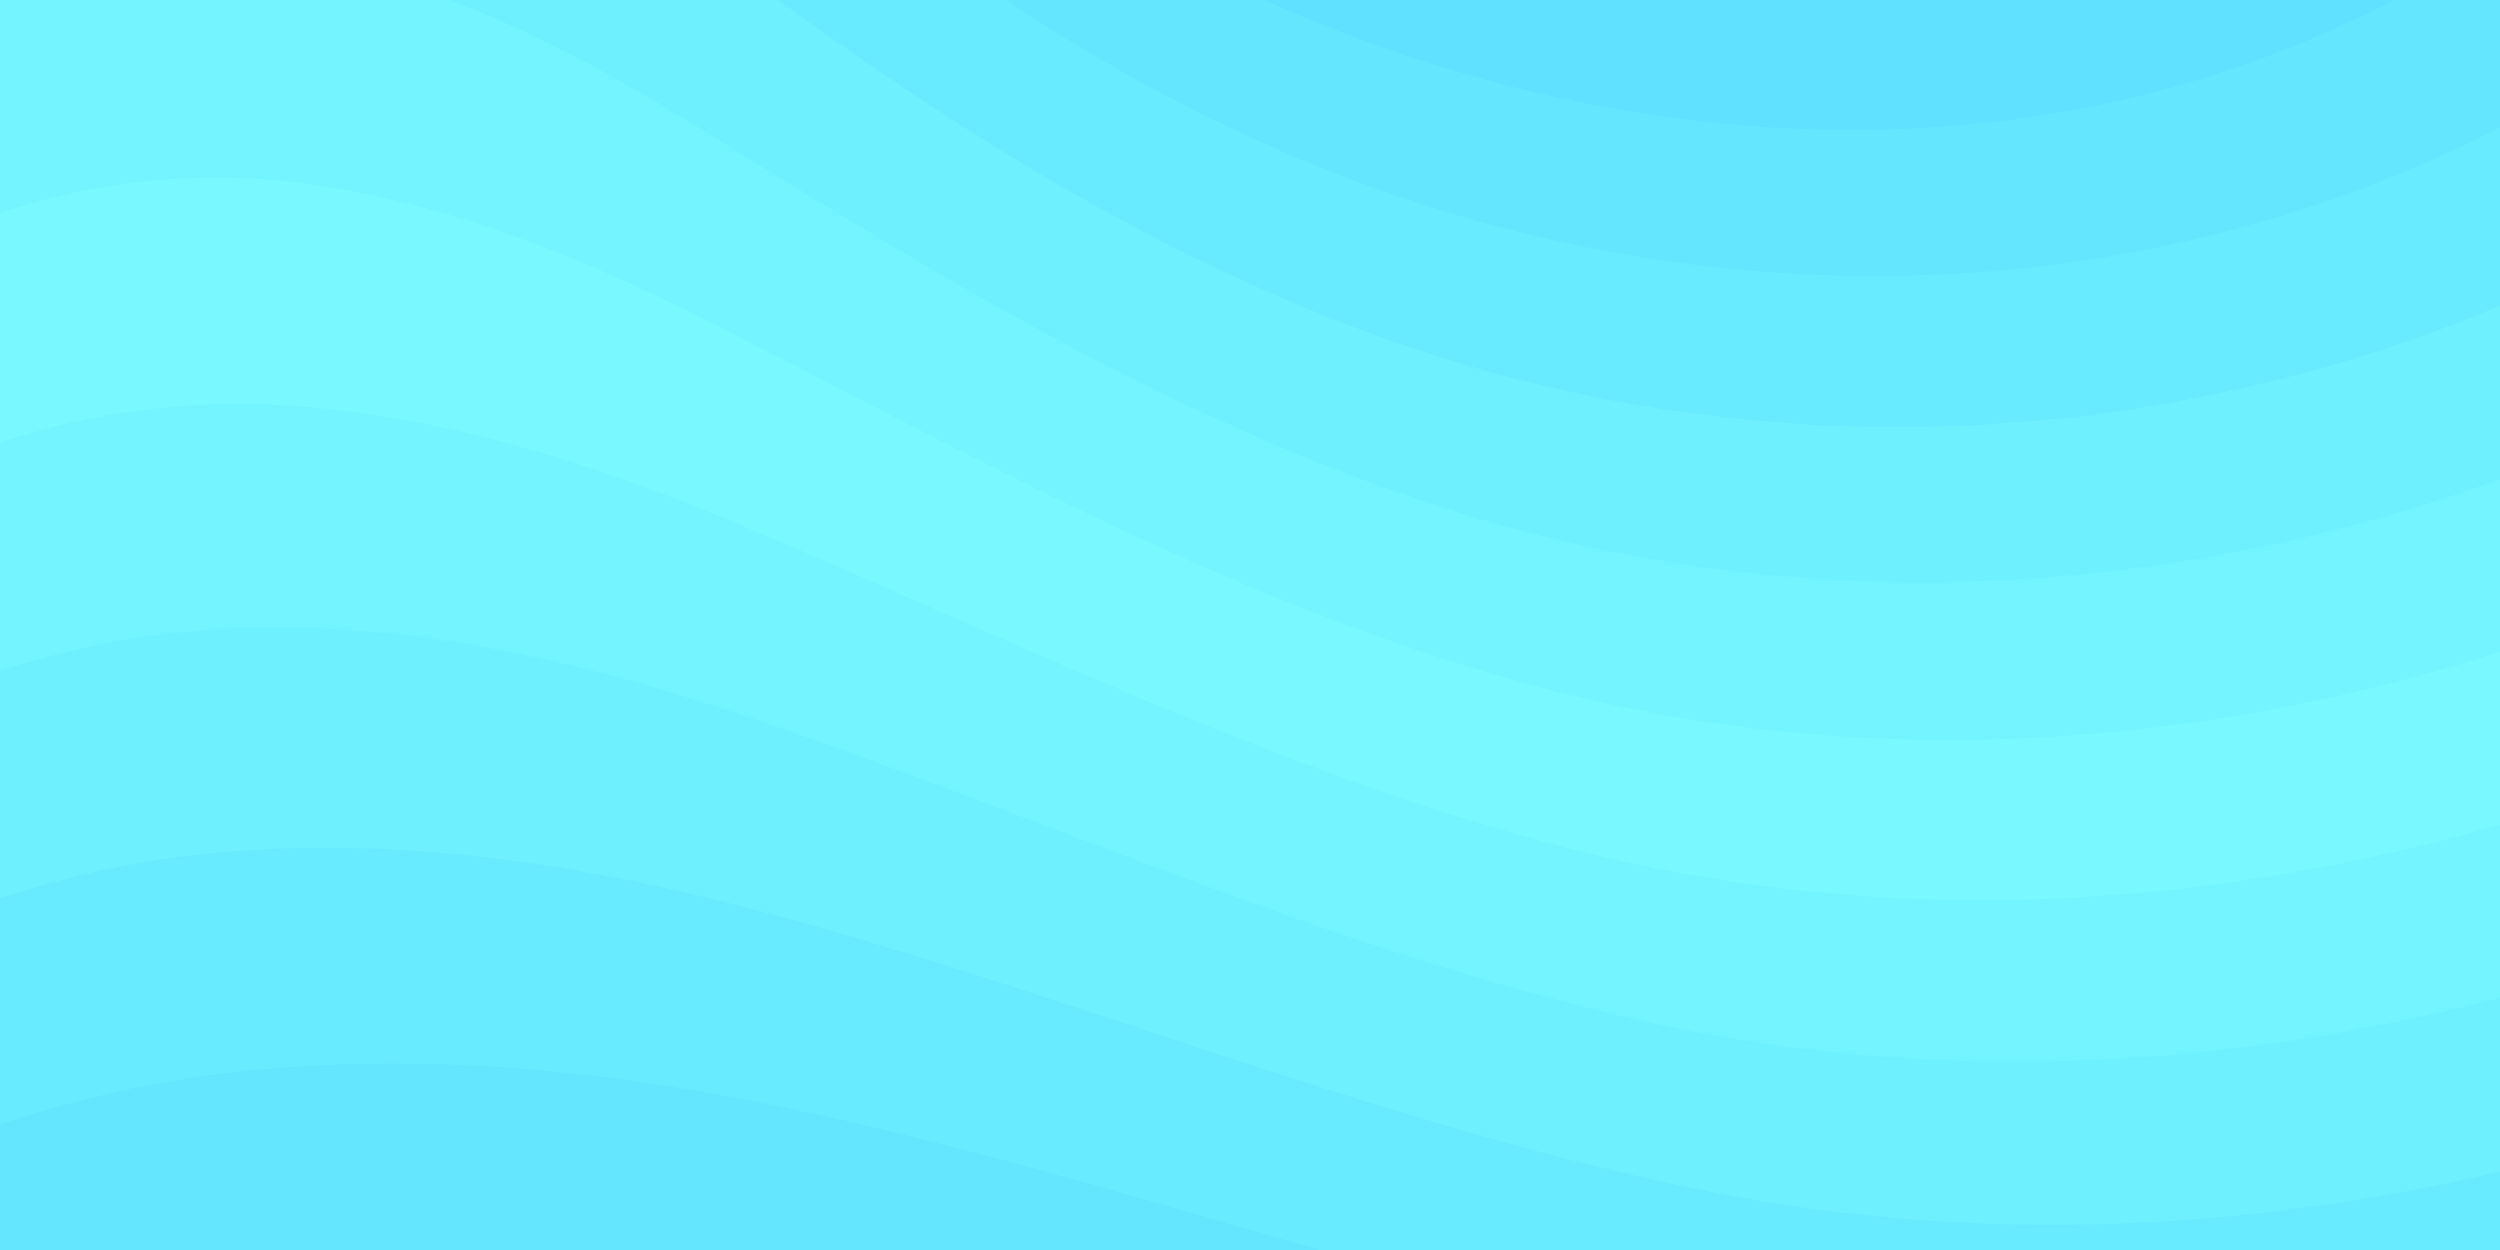
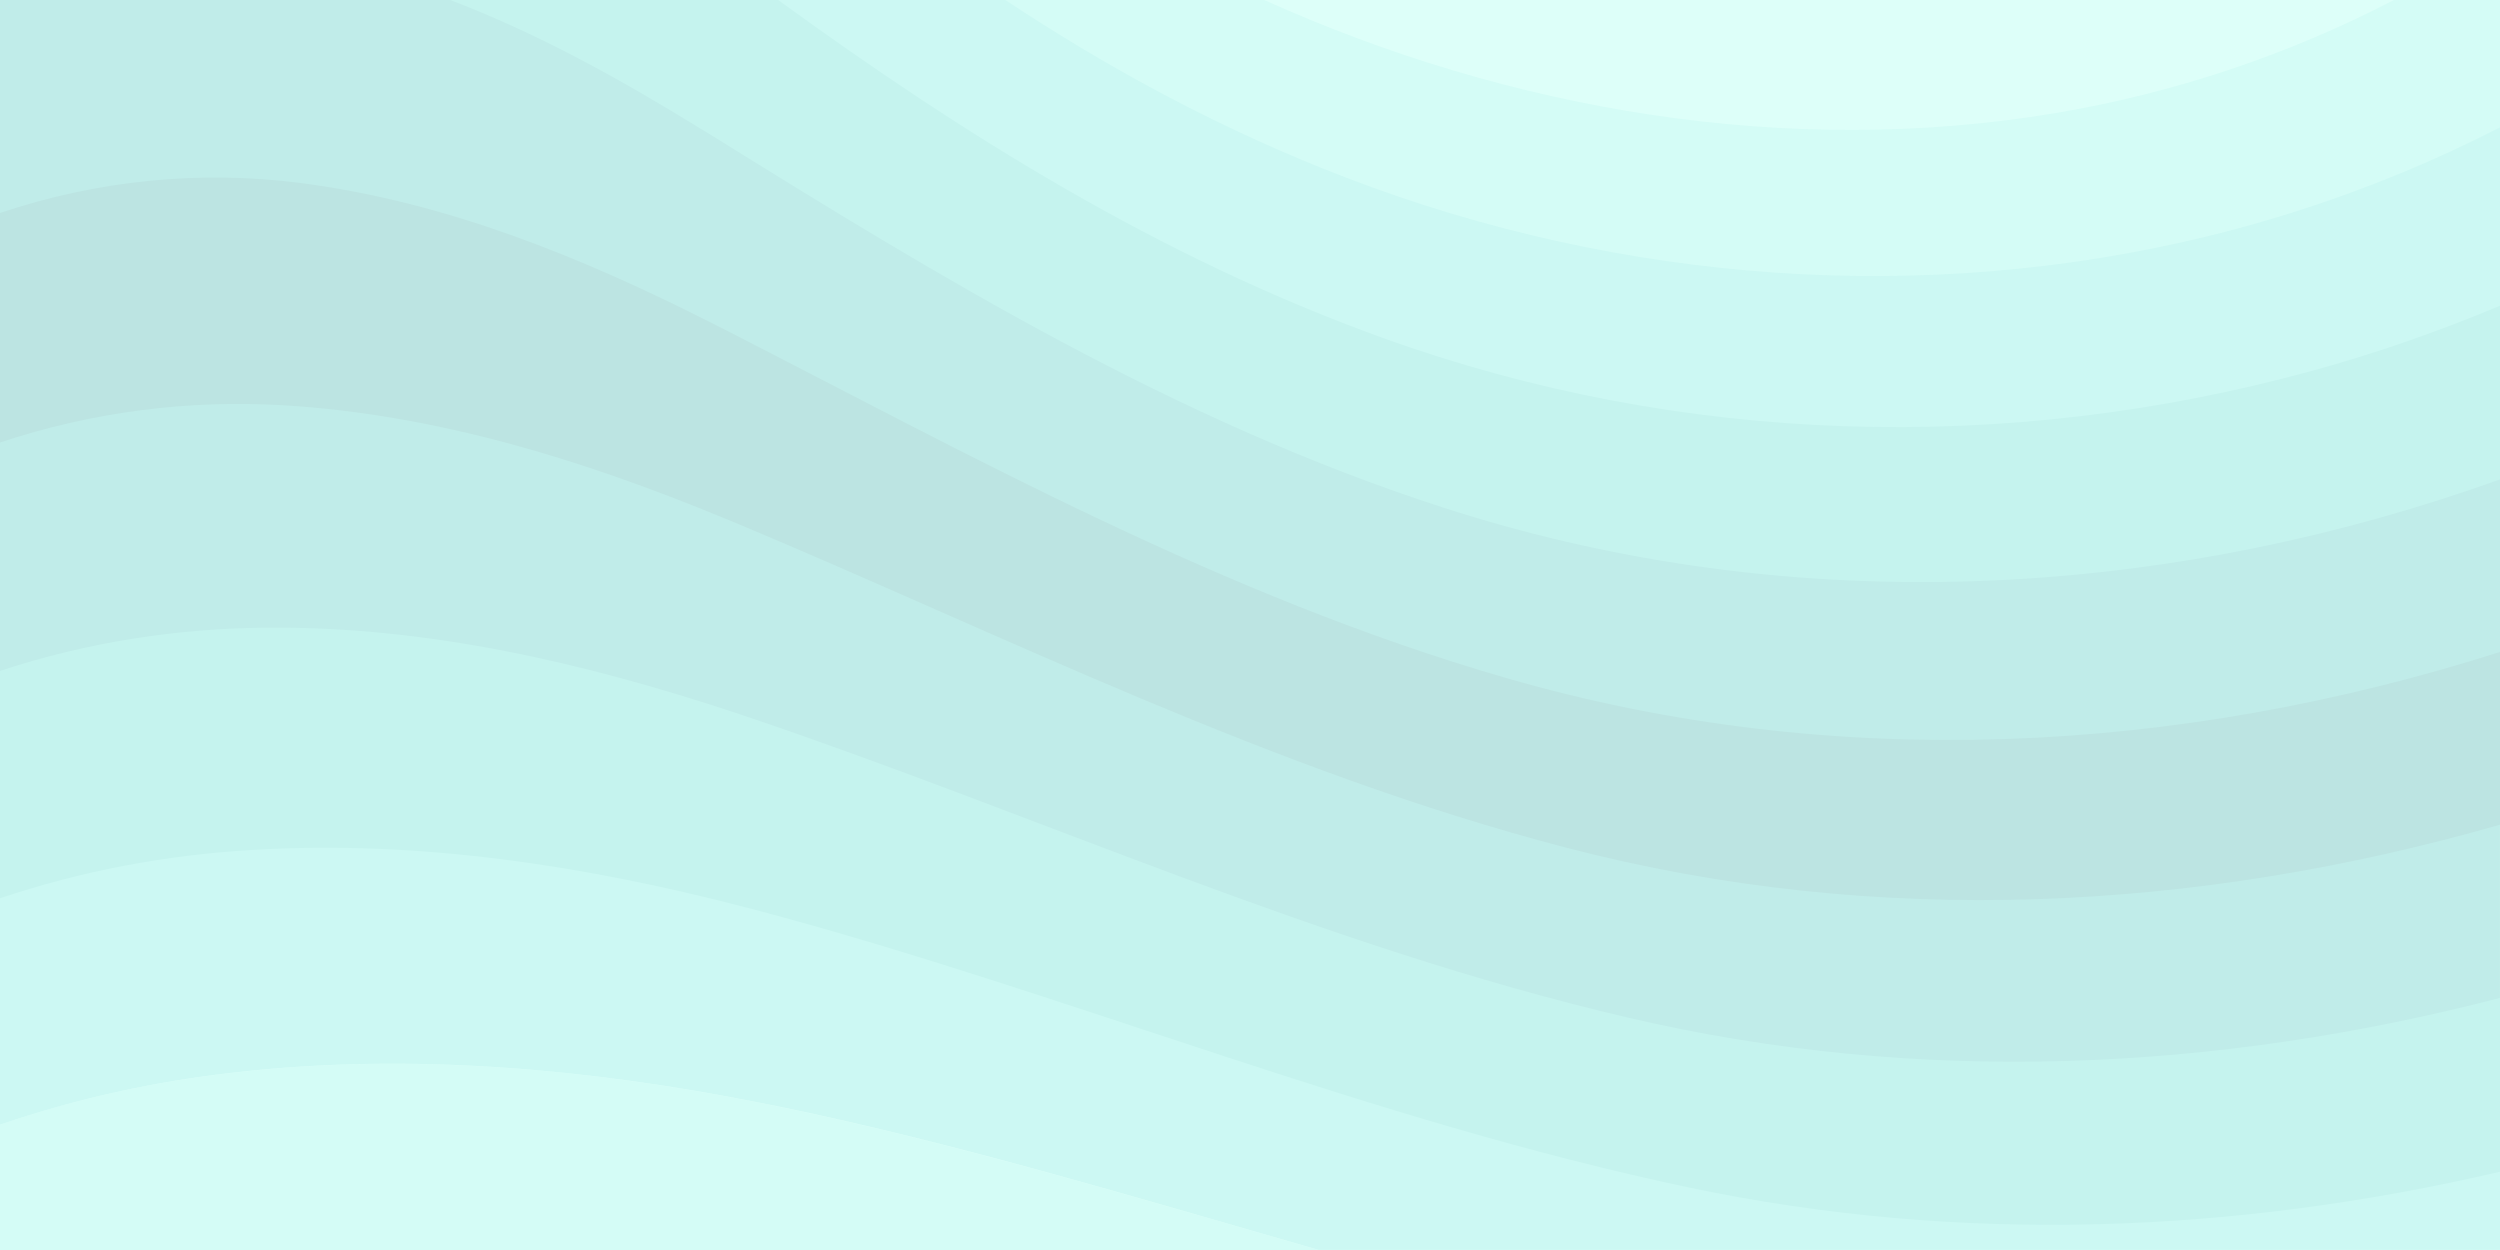
<svg xmlns="http://www.w3.org/2000/svg" width="100%" height="100%" viewBox="0 0 1600 800">
-   <rect fill="#5FE1FF" width="1600" height="800" />
+   <rect fill="#DDFFF9" width="1600" height="800" />
  <g fill-opacity="1">
-     <path fill="#64e6ff" d="M486 705.8c-109.3-21.8-223.4-32.2-335.3-19.4C99.5 692.1 49 703 0 719.8V800h843.8c-115.9-33.2-230.8-68.1-347.6-92.2C492.8 707.1 489.4 706.5 486 705.8z" />
-     <path fill="#69ebff" d="M1600 0H0v719.8c49-16.8 99.5-27.8 150.7-33.5c111.9-12.7 226-2.4 335.3 19.4c3.4 0.7 6.8 1.4 10.2 2c116.8 24 231.7 59 347.6 92.2H1600V0z" />
-     <path fill="#6ff0ff" d="M478.4 581c3.2 0.8 6.4 1.7 9.5 2.5c196.2 52.5 388.7 133.5 593.5 176.6c174.2 36.6 349.5 29.2 518.6-10.2V0H0v574.9c52.3-17.6 106.5-27.7 161.1-30.9C268.4 537.4 375.7 554.2 478.4 581z" />
-     <path fill="#74f4ff" d="M0 0v429.4c55.6-18.4 113.5-27.3 171.4-27.7c102.8-0.8 203.2 22.7 299.3 54.5c3 1 5.9 2 8.9 3c183.6 62 365.7 146.1 562.4 192.1c186.7 43.7 376.3 34.4 557.9-12.6V0H0z" />
-     <path fill="#79F8FF" d="M181.8 259.4c98.2 6 191.9 35.2 281.3 72.1c2.8 1.1 5.5 2.3 8.3 3.4c171 71.6 342.7 158.5 531.3 207.7c198.8 51.8 403.4 40.8 597.3-14.8V0H0v283.2C59 263.6 120.6 255.7 181.8 259.4z" />
-     <path fill="#74f4ff" d="M1600 0H0v136.3c62.3-20.9 127.7-27.5 192.2-19.2c93.6 12.1 180.5 47.7 263.3 89.6c2.6 1.3 5.1 2.6 7.7 3.9c158.4 81.1 319.7 170.9 500.3 223.2c210.5 61 430.8 49 636.6-16.6V0z" />
-     <path fill="#6ff0ff" d="M454.9 86.3C600.7 177 751.6 269.3 924.1 325c208.6 67.4 431.3 60.8 637.9-5.3c12.8-4.1 25.4-8.4 38.1-12.9V0H288.1c56 21.3 108.7 50.6 159.7 82C450.2 83.4 452.5 84.9 454.9 86.3z" />
-     <path fill="#69ebff" d="M1600 0H498c118.1 85.8 243.5 164.5 386.8 216.2c191.8 69.2 400 74.7 595 21.1c40.8-11.2 81.1-25.2 120.3-41.7V0z" />
-     <path fill="#64e6ff" d="M1397.5 154.8c47.2-10.6 93.6-25.3 138.6-43.8c21.7-8.9 43-18.8 63.9-29.5V0H643.4c62.9 41.7 129.7 78.2 202.1 107.4C1020.4 178.1 1214.2 196.1 1397.5 154.8z" />
-     <path fill="#5FE1FF" d="M1315.3 72.4c75.3-12.6 148.9-37.1 216.8-72.4h-723C966.8 71 1144.7 101 1315.3 72.4z" />
+     <path fill="#d4fcf6" d="M486 705.8c-109.3-21.8-223.4-32.2-335.3-19.4C99.5 692.1 49 703 0 719.8V800h843.8c-115.9-33.2-230.8-68.1-347.6-92.2C492.8 707.1 489.4 706.5 486 705.8z" />
+     <path fill="#ccf8f3" d="M1600 0H0v719.8c49-16.8 99.5-27.8 150.7-33.5c111.9-12.7 226-2.4 335.3 19.4c3.4 0.7 6.8 1.4 10.2 2c116.8 24 231.7 59 347.6 92.2H1600V0z" />
+     <path fill="#c5f3ee" d="M478.4 581c3.2 0.8 6.4 1.7 9.5 2.5c196.2 52.5 388.7 133.5 593.5 176.6c174.2 36.6 349.5 29.2 518.6-10.2V0H0v574.9c52.3-17.6 106.5-27.7 161.1-30.9C268.4 537.4 375.7 554.2 478.4 581z" />
+     <path fill="#c0ece9" d="M0 0v429.4c55.6-18.4 113.5-27.3 171.4-27.7c102.8-0.8 203.2 22.7 299.3 54.5c3 1 5.9 2 8.9 3c183.6 62 365.7 146.1 562.4 192.1c186.7 43.7 376.3 34.4 557.9-12.6V0H0z" />
+     <path fill="#BCE4E2" d="M181.8 259.4c98.2 6 191.9 35.2 281.3 72.1c2.8 1.1 5.5 2.3 8.3 3.4c171 71.6 342.7 158.5 531.3 207.7c198.8 51.8 403.4 40.8 597.3-14.8V0H0v283.2C59 263.6 120.6 255.7 181.8 259.4z" />
+     <path fill="#c0ece9" d="M1600 0H0v136.3c62.3-20.9 127.7-27.5 192.2-19.2c93.6 12.1 180.5 47.7 263.3 89.6c2.6 1.3 5.1 2.6 7.7 3.9c158.4 81.1 319.7 170.9 500.3 223.2c210.5 61 430.8 49 636.6-16.6V0z" />
+     <path fill="#c5f3ee" d="M454.9 86.3C600.7 177 751.6 269.3 924.1 325c208.6 67.4 431.3 60.8 637.9-5.3c12.8-4.1 25.4-8.4 38.1-12.9V0H288.1c56 21.3 108.7 50.6 159.7 82C450.2 83.4 452.5 84.9 454.9 86.3z" />
+     <path fill="#ccf8f3" d="M1600 0H498c118.1 85.8 243.5 164.5 386.8 216.2c191.8 69.2 400 74.7 595 21.1c40.8-11.2 81.1-25.2 120.3-41.7V0z" />
+     <path fill="#d4fcf6" d="M1397.5 154.8c47.2-10.6 93.6-25.3 138.6-43.8c21.7-8.9 43-18.8 63.9-29.5V0H643.4c62.9 41.7 129.7 78.2 202.1 107.4C1020.4 178.1 1214.2 196.1 1397.5 154.8z" />
+     <path fill="#DDFFF9" d="M1315.3 72.4c75.3-12.6 148.9-37.1 216.8-72.4h-723C966.8 71 1144.7 101 1315.3 72.4z" />
  </g>
</svg>
